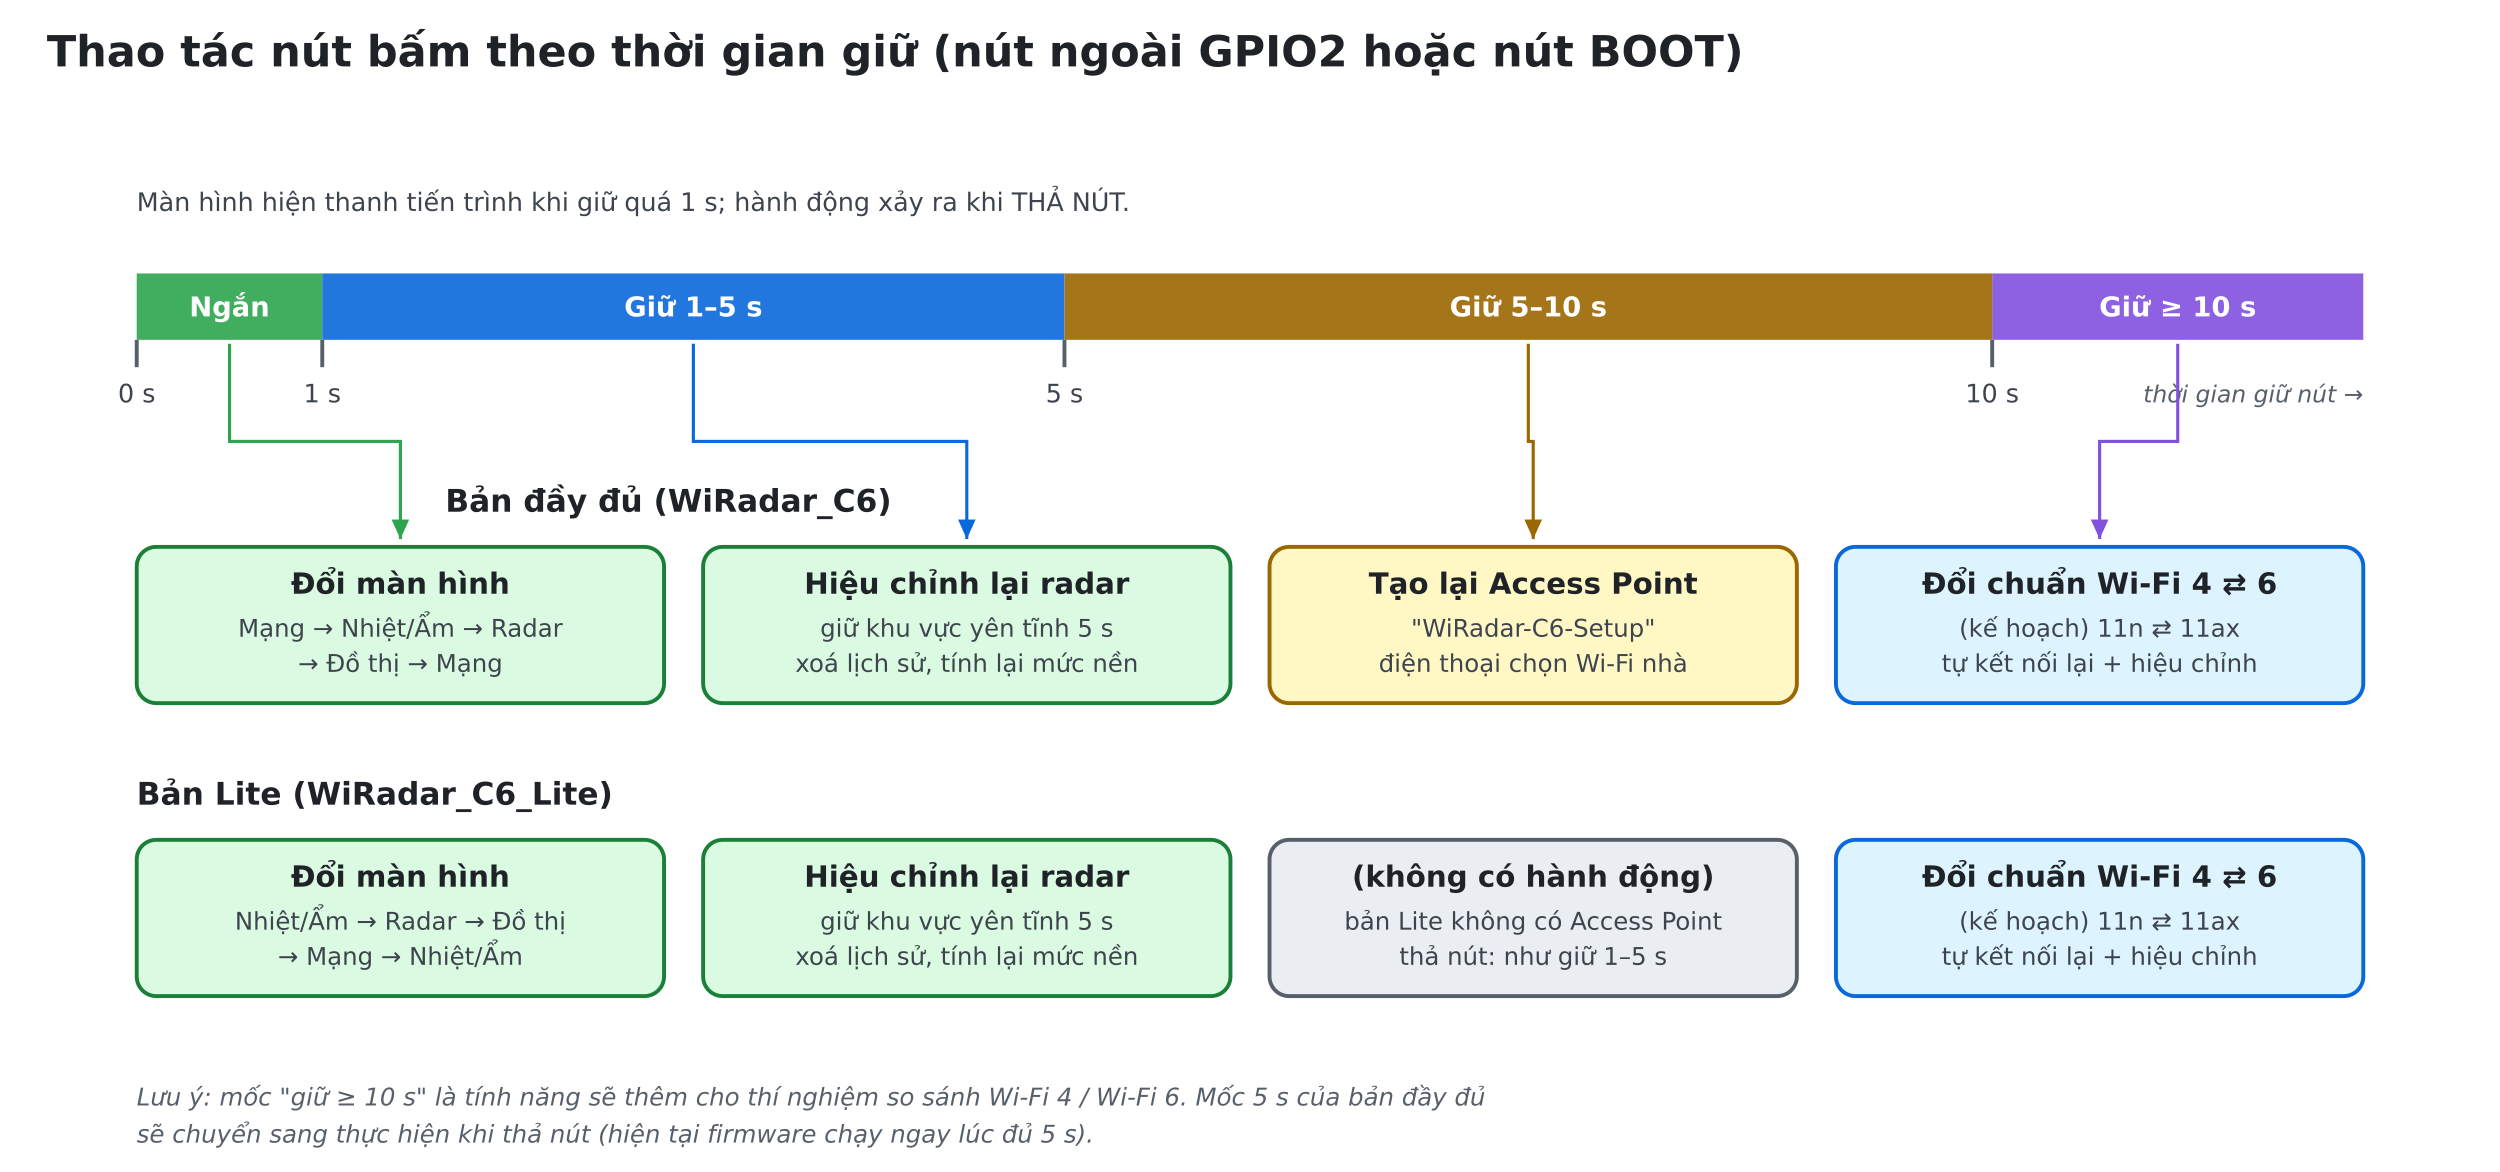
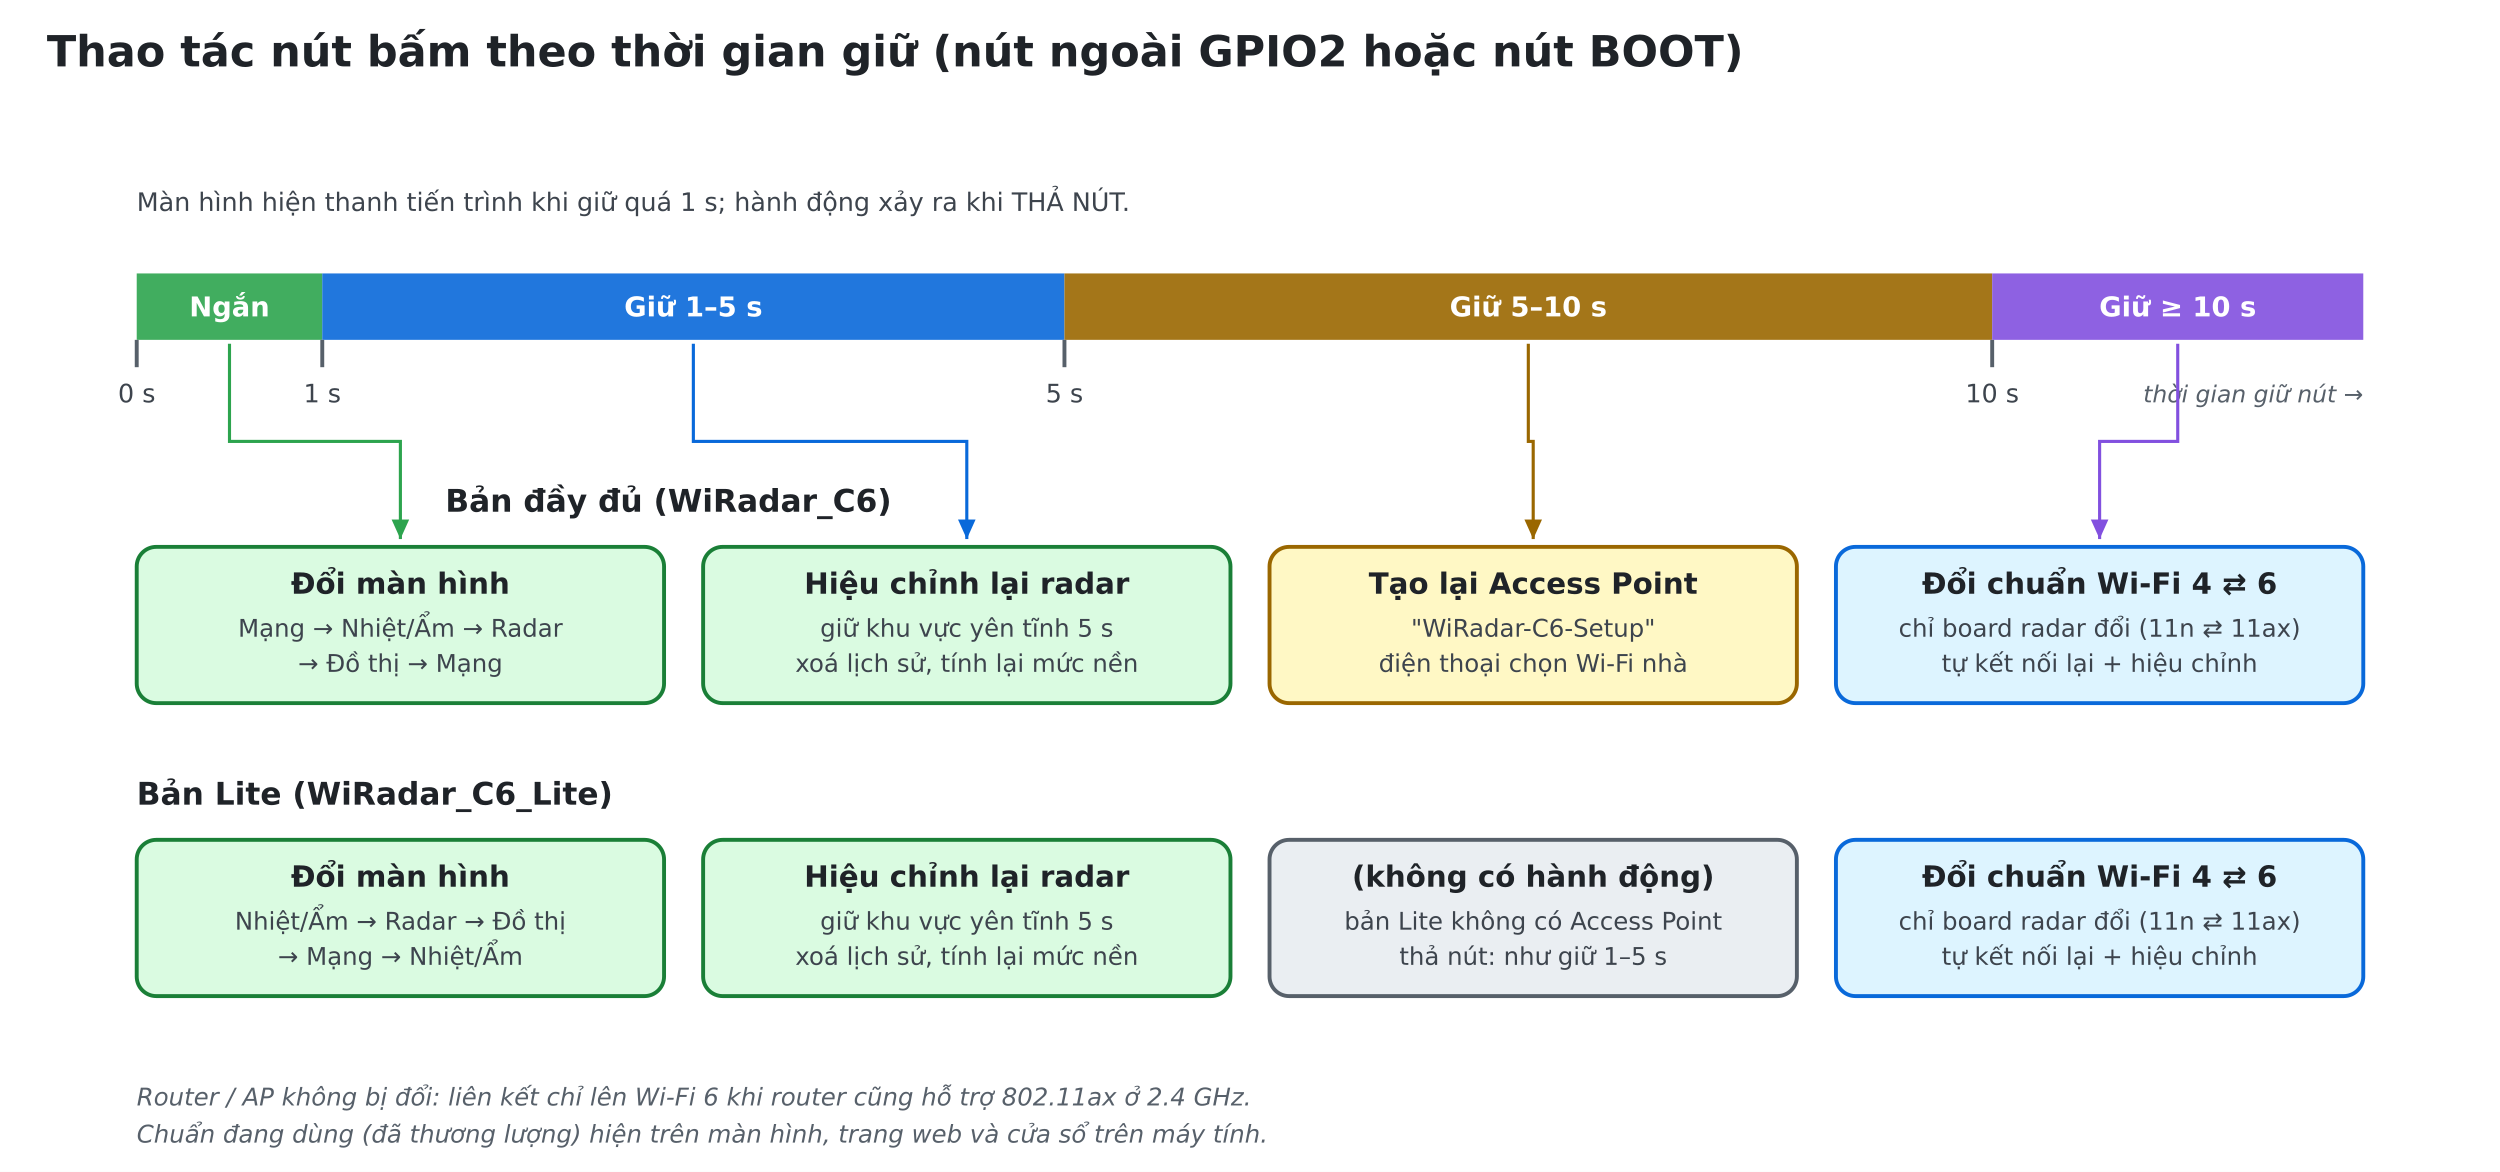
<svg xmlns="http://www.w3.org/2000/svg" width="1280" height="600" viewBox="0 0 1280 600">
  <rect width="1280" height="600" fill="#ffffff" />
  <text x="24" y="34" font-family="DejaVu Sans, Noto Sans, Arial, sans-serif" font-size="22" font-weight="700" font-style="normal" fill="#1f2328" text-anchor="start">Thao tác nút bấm theo thời gian giữ (nút ngoài GPIO2 hoặc nút BOOT)</text>
  <text x="70" y="108" font-family="DejaVu Sans, Noto Sans, Arial, sans-serif" font-size="13" font-weight="400" font-style="normal" fill="#3d444d" text-anchor="start">Màn hình hiện thanh tiến trình khi giữ quá 1 s; hành động xảy ra khi THẢ NÚT.</text>
  <rect x="70.0" y="140" width="95.0" height="34" fill="#2da44e" fill-opacity="0.9" />
  <text x="117.5" y="162" font-family="DejaVu Sans, Noto Sans, Arial, sans-serif" font-size="14" font-weight="700" font-style="normal" fill="#ffffff" text-anchor="middle">Ngắn</text>
  <rect x="165.0" y="140" width="380.0" height="34" fill="#0969da" fill-opacity="0.9" />
  <text x="355.0" y="162" font-family="DejaVu Sans, Noto Sans, Arial, sans-serif" font-size="14" font-weight="700" font-style="normal" fill="#ffffff" text-anchor="middle">Giữ 1–5 s</text>
  <rect x="545.0" y="140" width="475.0" height="34" fill="#9a6700" fill-opacity="0.9" />
  <text x="782.5" y="162" font-family="DejaVu Sans, Noto Sans, Arial, sans-serif" font-size="14" font-weight="700" font-style="normal" fill="#ffffff" text-anchor="middle">Giữ 5–10 s</text>
  <rect x="1020.0" y="140" width="190.0" height="34" fill="#8250df" fill-opacity="0.9" />
  <text x="1115.0" y="162" font-family="DejaVu Sans, Noto Sans, Arial, sans-serif" font-size="14" font-weight="700" font-style="normal" fill="#ffffff" text-anchor="middle">Giữ ≥ 10 s</text>
  <line x1="70.0" y1="174" x2="70.0" y2="188" stroke="#57606a" stroke-width="2" />
  <text x="70.0" y="206" font-family="DejaVu Sans, Noto Sans, Arial, sans-serif" font-size="13" font-weight="400" font-style="normal" fill="#3d444d" text-anchor="middle">0 s</text>
  <line x1="165.0" y1="174" x2="165.0" y2="188" stroke="#57606a" stroke-width="2" />
  <text x="165.0" y="206" font-family="DejaVu Sans, Noto Sans, Arial, sans-serif" font-size="13" font-weight="400" font-style="normal" fill="#3d444d" text-anchor="middle">1 s</text>
  <line x1="545.0" y1="174" x2="545.0" y2="188" stroke="#57606a" stroke-width="2" />
  <text x="545.0" y="206" font-family="DejaVu Sans, Noto Sans, Arial, sans-serif" font-size="13" font-weight="400" font-style="normal" fill="#3d444d" text-anchor="middle">5 s</text>
  <line x1="1020.0" y1="174" x2="1020.0" y2="188" stroke="#57606a" stroke-width="2" />
  <text x="1020.0" y="206" font-family="DejaVu Sans, Noto Sans, Arial, sans-serif" font-size="13" font-weight="400" font-style="normal" fill="#3d444d" text-anchor="middle">10 s</text>
  <text x="1210" y="206" font-family="DejaVu Sans, Noto Sans, Arial, sans-serif" font-size="12" font-weight="400" font-style="italic" fill="#57606a" text-anchor="end">thời gian giữ nút →</text>
  <path d="M117.5,176 L117.5,226 L205.0,226 L205.0,276" fill="none" stroke="#2da44e" stroke-width="1.6" />
  <polygon points="205.0,276.0 200.5,266.0 209.5,266.0" fill="#2da44e" />
  <path d="M355.0,176 L355.0,226 L495.0,226 L495.0,276" fill="none" stroke="#0969da" stroke-width="1.6" />
  <polygon points="495.0,276.0 490.5,266.0 499.5,266.0" fill="#0969da" />
  <path d="M782.5,176 L782.5,226 L785.0,226 L785.0,276" fill="none" stroke="#9a6700" stroke-width="1.6" />
  <polygon points="785.0,276.0 780.5,266.0 789.5,266.0" fill="#9a6700" />
  <path d="M1115.0,176 L1115.0,226 L1075.0,226 L1075.0,276" fill="none" stroke="#8250df" stroke-width="1.6" />
  <polygon points="1075.0,276.0 1070.5,266.0 1079.5,266.0" fill="#8250df" />
  <text x="228" y="262" font-family="DejaVu Sans, Noto Sans, Arial, sans-serif" font-size="16" font-weight="700" font-style="normal" fill="#1f2328" text-anchor="start">Bản đầy đủ (WiRadar_C6)</text>
  <rect x="70" y="280" width="270" height="80" rx="10" fill="#dafbe1" stroke="#1a7f37" stroke-width="2" />
  <text x="205.0" y="304" font-family="DejaVu Sans, Noto Sans, Arial, sans-serif" font-size="15" font-weight="700" font-style="normal" fill="#1f2328" text-anchor="middle">Đổi màn hình</text>
  <text x="205.0" y="326" font-family="DejaVu Sans, Noto Sans, Arial, sans-serif" font-size="12.5" font-weight="400" font-style="normal" fill="#3d444d" text-anchor="middle">Mạng → Nhiệt/Ẩm → Radar</text>
  <text x="205.0" y="344" font-family="DejaVu Sans, Noto Sans, Arial, sans-serif" font-size="12.5" font-weight="400" font-style="normal" fill="#3d444d" text-anchor="middle">→ Đồ thị → Mạng</text>
  <rect x="360" y="280" width="270" height="80" rx="10" fill="#dafbe1" stroke="#1a7f37" stroke-width="2" />
  <text x="495.0" y="304" font-family="DejaVu Sans, Noto Sans, Arial, sans-serif" font-size="15" font-weight="700" font-style="normal" fill="#1f2328" text-anchor="middle">Hiệu chỉnh lại radar</text>
  <text x="495.0" y="326" font-family="DejaVu Sans, Noto Sans, Arial, sans-serif" font-size="12.5" font-weight="400" font-style="normal" fill="#3d444d" text-anchor="middle">giữ khu vực yên tĩnh 5 s</text>
  <text x="495.0" y="344" font-family="DejaVu Sans, Noto Sans, Arial, sans-serif" font-size="12.5" font-weight="400" font-style="normal" fill="#3d444d" text-anchor="middle">xoá lịch sử, tính lại mức nền</text>
  <rect x="650" y="280" width="270" height="80" rx="10" fill="#fff8c5" stroke="#9a6700" stroke-width="2" />
  <text x="785.0" y="304" font-family="DejaVu Sans, Noto Sans, Arial, sans-serif" font-size="15" font-weight="700" font-style="normal" fill="#1f2328" text-anchor="middle">Tạo lại Access Point</text>
  <text x="785.0" y="326" font-family="DejaVu Sans, Noto Sans, Arial, sans-serif" font-size="12.5" font-weight="400" font-style="normal" fill="#3d444d" text-anchor="middle">"WiRadar-C6-Setup"</text>
  <text x="785.0" y="344" font-family="DejaVu Sans, Noto Sans, Arial, sans-serif" font-size="12.5" font-weight="400" font-style="normal" fill="#3d444d" text-anchor="middle">điện thoại chọn Wi-Fi nhà</text>
  <rect x="940" y="280" width="270" height="80" rx="10" fill="#ddf4ff" stroke="#0969da" stroke-width="2" />
  <text x="1075.0" y="304" font-family="DejaVu Sans, Noto Sans, Arial, sans-serif" font-size="15" font-weight="700" font-style="normal" fill="#1f2328" text-anchor="middle">Đổi chuẩn Wi-Fi 4 ⇄ 6</text>
-   <text x="1075.0" y="326" font-family="DejaVu Sans, Noto Sans, Arial, sans-serif" font-size="12.5" font-weight="400" font-style="normal" fill="#3d444d" text-anchor="middle">(kế hoạch) 11n ⇄ 11ax</text>
+   <text x="1075.0" y="326" font-family="DejaVu Sans, Noto Sans, Arial, sans-serif" font-size="12.5" font-weight="400" font-style="normal" fill="#3d444d" text-anchor="middle">chỉ board radar đổi (11n ⇄ 11ax)</text>
  <text x="1075.0" y="344" font-family="DejaVu Sans, Noto Sans, Arial, sans-serif" font-size="12.5" font-weight="400" font-style="normal" fill="#3d444d" text-anchor="middle">tự kết nối lại + hiệu chỉnh</text>
  <text x="70" y="412" font-family="DejaVu Sans, Noto Sans, Arial, sans-serif" font-size="16" font-weight="700" font-style="normal" fill="#1f2328" text-anchor="start">Bản Lite (WiRadar_C6_Lite)</text>
  <rect x="70" y="430" width="270" height="80" rx="10" fill="#dafbe1" stroke="#1a7f37" stroke-width="2" />
  <text x="205.0" y="454" font-family="DejaVu Sans, Noto Sans, Arial, sans-serif" font-size="15" font-weight="700" font-style="normal" fill="#1f2328" text-anchor="middle">Đổi màn hình</text>
  <text x="205.0" y="476" font-family="DejaVu Sans, Noto Sans, Arial, sans-serif" font-size="12.5" font-weight="400" font-style="normal" fill="#3d444d" text-anchor="middle">Nhiệt/Ẩm → Radar → Đồ thị</text>
  <text x="205.0" y="494" font-family="DejaVu Sans, Noto Sans, Arial, sans-serif" font-size="12.5" font-weight="400" font-style="normal" fill="#3d444d" text-anchor="middle">→ Mạng → Nhiệt/Ẩm</text>
  <rect x="360" y="430" width="270" height="80" rx="10" fill="#dafbe1" stroke="#1a7f37" stroke-width="2" />
  <text x="495.0" y="454" font-family="DejaVu Sans, Noto Sans, Arial, sans-serif" font-size="15" font-weight="700" font-style="normal" fill="#1f2328" text-anchor="middle">Hiệu chỉnh lại radar</text>
  <text x="495.0" y="476" font-family="DejaVu Sans, Noto Sans, Arial, sans-serif" font-size="12.5" font-weight="400" font-style="normal" fill="#3d444d" text-anchor="middle">giữ khu vực yên tĩnh 5 s</text>
  <text x="495.0" y="494" font-family="DejaVu Sans, Noto Sans, Arial, sans-serif" font-size="12.5" font-weight="400" font-style="normal" fill="#3d444d" text-anchor="middle">xoá lịch sử, tính lại mức nền</text>
  <rect x="650" y="430" width="270" height="80" rx="10" fill="#eaeef2" stroke="#57606a" stroke-width="2" />
  <text x="785.0" y="454" font-family="DejaVu Sans, Noto Sans, Arial, sans-serif" font-size="15" font-weight="700" font-style="normal" fill="#1f2328" text-anchor="middle">(không có hành động)</text>
  <text x="785.0" y="476" font-family="DejaVu Sans, Noto Sans, Arial, sans-serif" font-size="12.5" font-weight="400" font-style="normal" fill="#3d444d" text-anchor="middle">bản Lite không có Access Point</text>
  <text x="785.0" y="494" font-family="DejaVu Sans, Noto Sans, Arial, sans-serif" font-size="12.5" font-weight="400" font-style="normal" fill="#3d444d" text-anchor="middle">thả nút: như giữ 1–5 s</text>
  <rect x="940" y="430" width="270" height="80" rx="10" fill="#ddf4ff" stroke="#0969da" stroke-width="2" />
  <text x="1075.0" y="454" font-family="DejaVu Sans, Noto Sans, Arial, sans-serif" font-size="15" font-weight="700" font-style="normal" fill="#1f2328" text-anchor="middle">Đổi chuẩn Wi-Fi 4 ⇄ 6</text>
-   <text x="1075.0" y="476" font-family="DejaVu Sans, Noto Sans, Arial, sans-serif" font-size="12.5" font-weight="400" font-style="normal" fill="#3d444d" text-anchor="middle">(kế hoạch) 11n ⇄ 11ax</text>
+   <text x="1075.0" y="476" font-family="DejaVu Sans, Noto Sans, Arial, sans-serif" font-size="12.5" font-weight="400" font-style="normal" fill="#3d444d" text-anchor="middle">chỉ board radar đổi (11n ⇄ 11ax)</text>
  <text x="1075.0" y="494" font-family="DejaVu Sans, Noto Sans, Arial, sans-serif" font-size="12.5" font-weight="400" font-style="normal" fill="#3d444d" text-anchor="middle">tự kết nối lại + hiệu chỉnh</text>
-   <text x="70" y="566" font-family="DejaVu Sans, Noto Sans, Arial, sans-serif" font-size="12.5" font-weight="400" font-style="italic" fill="#57606a" text-anchor="start">Lưu ý: mốc "giữ ≥ 10 s" là tính năng sẽ thêm cho thí nghiệm so sánh Wi-Fi 4 / Wi-Fi 6. Mốc 5 s của bản đầy đủ</text>
-   <text x="70" y="585" font-family="DejaVu Sans, Noto Sans, Arial, sans-serif" font-size="12.5" font-weight="400" font-style="italic" fill="#57606a" text-anchor="start">sẽ chuyển sang thực hiện khi thả nút (hiện tại firmware chạy ngay lúc đủ 5 s).</text>
+   <text x="70" y="566" font-family="DejaVu Sans, Noto Sans, Arial, sans-serif" font-size="12.5" font-weight="400" font-style="italic" fill="#57606a" text-anchor="start">Router / AP không bị đổi: liên kết chỉ lên Wi-Fi 6 khi router cũng hỗ trợ 802.11ax ở 2.4 GHz.</text>
+   <text x="70" y="585" font-family="DejaVu Sans, Noto Sans, Arial, sans-serif" font-size="12.5" font-weight="400" font-style="italic" fill="#57606a" text-anchor="start">Chuẩn đang dùng (đã thương lượng) hiện trên màn hình, trang web và cửa sổ trên máy tính.</text>
</svg>
